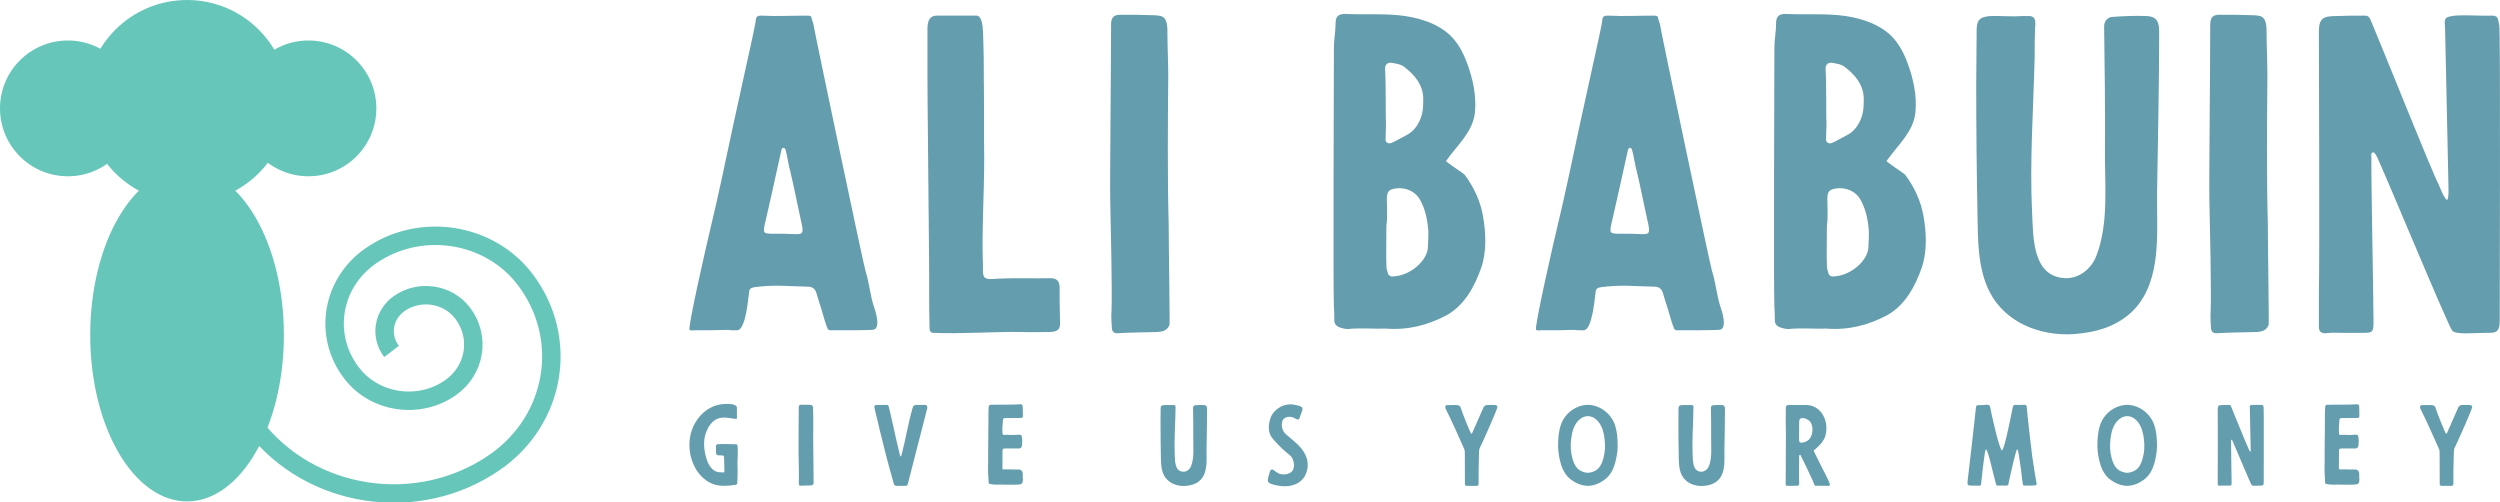
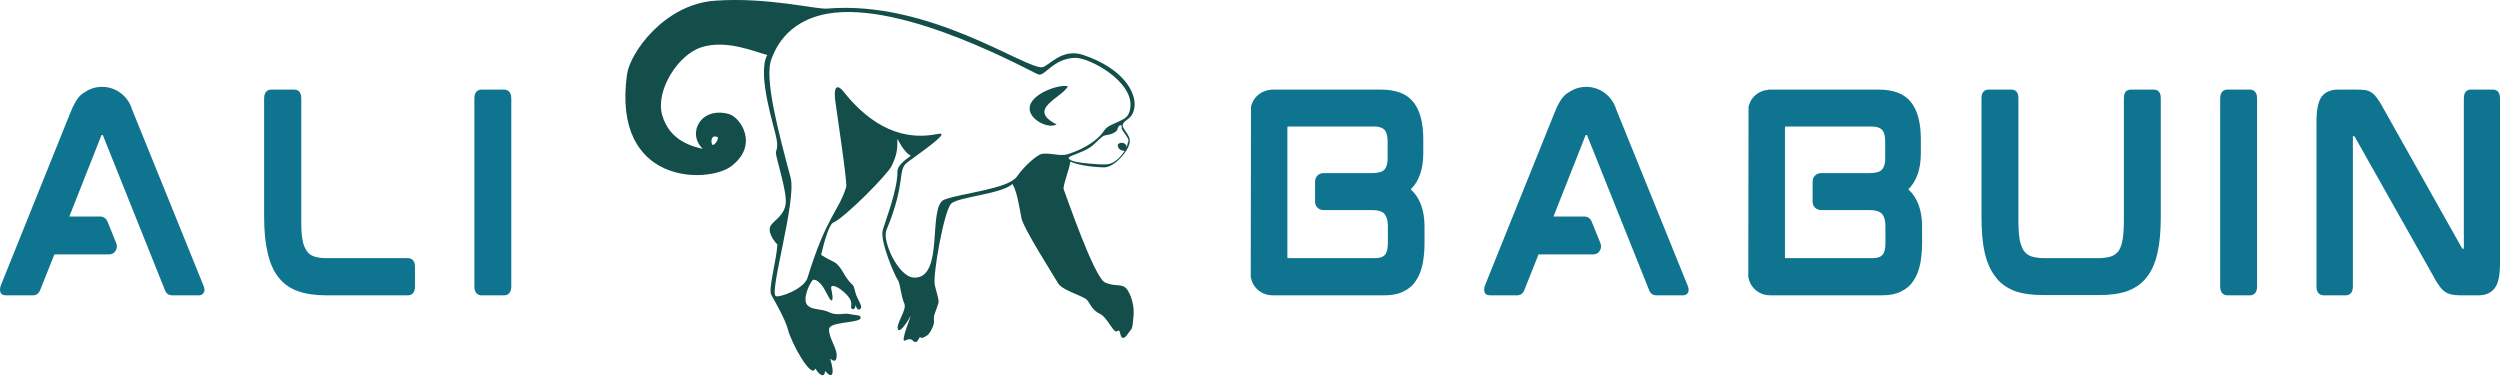
- <svg xmlns="http://www.w3.org/2000/svg" width="302.6" height="60.689" viewBox="0 0 359 72">
-   <defs>
+ <svg xmlns="http://www.w3.org/2000/svg" width="431.747" height="64.8" viewBox="0 0 431.747 64.8" class="css-1j8o68f">
+   <defs id="SvgjsDefs2394">
	</defs>
-   <g featurekey="symbolFeature-0" transform="matrix(3.530969,0,0,3.530969,-146.8212,-127.4574)" fill="#66c6ba">
-     <ellipse cx="49.188" cy="49.722" rx="3.938" ry="6.766">
- 		</ellipse>
-     <circle cx="49.188" cy="40.222" r="4.125">
- 		</circle>
-     <circle cx="44.342" cy="40.505" r="2.761">
- 		</circle>
-     <path fill="none" stroke="#66c6ba" stroke-width="0.75" stroke-miterlimit="10" d="M51.916,53.419  c2.285,2.979,6.668,3.638,9.791,1.475c2.499-1.731,3.043-5.067,1.217-7.449c-1.459-1.906-4.266-2.328-6.264-0.943  c-1.6,1.109-1.949,3.243-0.779,4.768c0.934,1.219,2.729,1.489,4.008,0.603c1.024-0.708,1.248-2.074,0.5-3.05  c-0.598-0.781-1.746-0.955-2.565-0.386c-0.655,0.453-0.798,1.327-0.319,1.952">
- 		</path>
-     <circle cx="54.125" cy="40.505" r="2.761">
- 		</circle>
-   </g>
-   <g featurekey="nameFeature-0" transform="matrix(1.520425,0,0,1.520425,95.92981,-12.96098)" fill="#649dad">
-     <path d="M5.68 39.68 c0.12 0.04 0.48 0.04 0.84 0.04 c0.8 0 1.04 -2.88 1.12 -3.48 c0.04 -0.48 0.16 -0.52 0.56 -0.6 c2 -0.24 3 -0.08 5 -0.04 c0.44 0 0.68 0.2 0.8 0.56 l0.28 0.92 c0.24 0.68 0.44 1.52 0.68 2.2 c0.16 0.48 0.2 0.44 0.68 0.44 c0.64 0 2.96 0 3.64 -0.04 c0.92 0 0.28 -1.88 0.16 -2.2 c-0.36 -1.12 -0.44 -2.28 -0.8 -3.4 c-0.16 -0.48 -4.72 -22.12 -4.92 -23.32 c-0.28 -0.72 -0.04 -0.76 -0.68 -0.76 c-1.36 0 -2.8 0.08 -4.2 0 c-0.56 0 -0.52 0.16 -0.6 0.76 c-0.08 0.56 -1.52 6.92 -2.08 9.56 c-0.72 3.32 -1.36 6.52 -2.16 9.8 c-0.28 1.16 -2.2 9.52 -1.96 9.56 c0.12 0.08 0.32 0.04 0.48 0.04 c1 0 1.92 0 3.16 -0.04 z M10.92 30.6 l-0.84 0 c-1.12 0 -1.16 0 -0.88 -1.16 c0.2 -0.88 1.28 -5.64 1.52 -6.8 c0.04 -0.08 0.12 -0.16 0.16 -0.16 c0.08 0 0.16 0.08 0.2 0.12 c0.16 0.48 0.32 1.68 0.48 2.16 c0.36 1.52 0.6 2.8 0.96 4.44 c0.36 1.44 0.2 1.44 -0.52 1.44 c-0.36 0 -0.72 -0.04 -1.08 -0.04 z M24.502 13.92 c-0.04 2.48 0.2 20.6 0.16 21.92 c0 1.24 0 2.48 0.04 3.72 c0 0.2 0.12 0.4 0.32 0.4 c2.8 0.12 5.56 -0.12 8.36 -0.08 c0.92 0.04 1.84 0 2.72 0 c0.88 -0.04 0.96 -0.4 0.92 -1.12 c-0.04 -1.12 -0.04 -2.12 -0.04 -3.2 c-0.04 -0.56 -0.36 -0.76 -0.84 -0.76 c-1.64 0.04 -3.28 -0.04 -4.92 0.04 c-0.28 0.04 -0.56 0.04 -0.84 0.04 c-0.48 -0.04 -0.6 -0.16 -0.64 -0.68 l0 -0.6 c-0.12 -3.32 0.12 -6.76 0.12 -10.08 c-0.04 -2.8 0 -5.32 -0.04 -7.8 c0 -1.08 0 -2.16 -0.04 -3.2 c-0.04 -0.64 0 -1.32 -0.16 -1.96 c-0.08 -0.24 -0.2 -0.56 -0.48 -0.56 l-3.76 0 c-0.64 0 -0.84 0.44 -0.88 1.08 l0 2.84 z M47.284 29.68 c-0.12 -4.56 -0.08 -9.4 -0.04 -13.92 c0 -1.4 -0.08 -2.92 -0.08 -4.32 c0 -1.52 -0.6 -1.44 -1.4 -1.48 c-1.16 -0.04 -1.68 -0.04 -2.84 -0.04 c-0.76 -0.04 -1.08 0.16 -1.08 0.92 c0 3.92 -0.12 15 -0.08 16.6 s0.2 8.88 0.12 10.48 c-0.04 0.56 0 1.12 0.04 1.68 c0.04 0.2 0.16 0.4 0.48 0.4 c1.32 -0.08 2.56 -0.08 3.88 -0.12 c0.48 -0.04 0.88 -0.16 1.08 -0.68 c0.04 -0.28 -0.08 -7.6 -0.08 -9.52 z M62.888 13.08 c0 1.92 -0.08 22.56 0 24.4 c0.04 0.44 0.04 0.88 0.04 1.32 c0 0.32 0.2 0.52 0.48 0.64 c0.24 0.08 0.56 0.16 0.8 0.16 c1.16 -0.12 2.4 0 3.6 -0.04 c2.08 0.16 3.96 -0.32 5.76 -1.28 c1.68 -0.96 2.6 -2.68 3.24 -4.48 c0.52 -1.52 0.44 -3.32 0.16 -4.88 c-0.24 -1.4 -0.88 -2.76 -1.72 -3.88 c-0.12 -0.16 -1.84 -1.24 -1.76 -1.32 c1.04 -1.48 2.52 -2.72 2.72 -4.56 c0.16 -1.6 -0.2 -3.24 -0.76 -4.72 c-0.36 -0.96 -0.84 -1.88 -1.6 -2.6 c-1.28 -1.2 -3.2 -1.72 -4.88 -1.88 c-1.72 -0.16 -3.32 -0.04 -5.04 -0.12 c-0.6 0 -0.88 0.24 -0.88 0.88 c0 0.84 -0.16 1.52 -0.16 2.36 z M67.808 20.36 c-0.04 -0.44 0 -3.96 -0.08 -5.28 c-0.04 -0.48 0.24 -0.72 0.76 -0.6 c0.4 0.08 0.72 0.12 1.04 0.36 c1 0.76 1.76 1.68 1.8 2.96 c0 0.64 0 1.28 -0.24 1.88 c-0.28 0.72 -0.68 1.28 -1.4 1.64 c-0.48 0.24 -0.92 0.52 -1.4 0.72 c-0.24 0.08 -0.48 -0.04 -0.52 -0.28 c0 -0.48 0.04 -1.4 0.04 -1.4 z M71.808 30.96 c0 0.2 -0.04 0.56 -0.04 0.92 c-0.04 1.2 -1.6 2.72 -3.4 2.76 c-0.12 0 -0.32 -0.12 -0.36 -0.24 c-0.08 -0.24 -0.16 -0.52 -0.16 -0.8 c-0.04 -1.24 0 -2.44 0 -3.76 c0.12 -0.84 0.04 -1.72 0.04 -2.6 c0.04 -0.68 0.2 -0.8 0.84 -0.92 c0.96 -0.12 1.84 0.28 2.28 1.04 c0.52 0.92 0.72 1.92 0.8 2.96 l0 0.64 z M85.63 39.68 c0.12 0.04 0.48 0.04 0.84 0.04 c0.8 0 1.04 -2.88 1.12 -3.48 c0.04 -0.48 0.16 -0.52 0.56 -0.6 c2 -0.24 3 -0.08 5 -0.04 c0.44 0 0.68 0.2 0.8 0.56 l0.28 0.92 c0.24 0.68 0.44 1.52 0.68 2.2 c0.16 0.48 0.2 0.44 0.68 0.44 c0.64 0 2.96 0 3.64 -0.04 c0.92 0 0.28 -1.88 0.16 -2.2 c-0.36 -1.12 -0.44 -2.28 -0.8 -3.4 c-0.16 -0.48 -4.72 -22.12 -4.92 -23.32 c-0.28 -0.72 -0.04 -0.76 -0.68 -0.76 c-1.36 0 -2.8 0.08 -4.2 0 c-0.56 0 -0.52 0.16 -0.6 0.76 c-0.08 0.56 -1.52 6.92 -2.08 9.56 c-0.72 3.32 -1.36 6.52 -2.16 9.8 c-0.28 1.16 -2.2 9.52 -1.96 9.56 c0.12 0.08 0.32 0.04 0.48 0.04 c1 0 1.92 0 3.16 -0.04 z M90.87 30.6 l-0.84 0 c-1.12 0 -1.16 0 -0.88 -1.16 c0.2 -0.88 1.28 -5.64 1.52 -6.8 c0.04 -0.08 0.12 -0.16 0.16 -0.16 c0.08 0 0.16 0.08 0.2 0.12 c0.16 0.48 0.32 1.68 0.48 2.16 c0.36 1.52 0.6 2.8 0.96 4.44 c0.36 1.44 0.2 1.44 -0.52 1.44 c-0.36 0 -0.72 -0.04 -1.08 -0.04 z M104.492 13.08 c0 1.92 -0.08 22.56 0 24.4 c0.04 0.44 0.04 0.88 0.04 1.32 c0 0.32 0.2 0.52 0.48 0.64 c0.24 0.08 0.56 0.16 0.8 0.16 c1.16 -0.12 2.4 0 3.6 -0.04 c2.08 0.16 3.96 -0.32 5.76 -1.28 c1.68 -0.96 2.6 -2.68 3.24 -4.48 c0.52 -1.52 0.44 -3.32 0.16 -4.88 c-0.24 -1.4 -0.88 -2.76 -1.72 -3.88 c-0.12 -0.16 -1.84 -1.24 -1.76 -1.32 c1.04 -1.48 2.52 -2.72 2.72 -4.56 c0.16 -1.6 -0.2 -3.24 -0.76 -4.72 c-0.36 -0.96 -0.84 -1.88 -1.6 -2.6 c-1.28 -1.2 -3.2 -1.72 -4.88 -1.88 c-1.72 -0.16 -3.32 -0.04 -5.04 -0.12 c-0.6 0 -0.88 0.24 -0.88 0.88 c0 0.84 -0.16 1.52 -0.16 2.36 z M109.412 20.36 c-0.04 -0.44 0 -3.96 -0.08 -5.28 c-0.04 -0.48 0.24 -0.72 0.76 -0.6 c0.4 0.08 0.72 0.12 1.04 0.36 c1 0.76 1.76 1.68 1.8 2.96 c0 0.64 0 1.28 -0.24 1.88 c-0.28 0.72 -0.68 1.28 -1.4 1.64 c-0.48 0.24 -0.92 0.52 -1.4 0.72 c-0.24 0.08 -0.48 -0.04 -0.52 -0.28 c0 -0.48 0.04 -1.4 0.04 -1.4 z M113.412 30.96 c0 0.2 -0.04 0.56 -0.04 0.92 c-0.04 1.2 -1.6 2.72 -3.4 2.76 c-0.12 0 -0.32 -0.12 -0.36 -0.24 c-0.08 -0.24 -0.16 -0.52 -0.16 -0.8 c-0.04 -1.24 0 -2.44 0 -3.76 c0.12 -0.84 0.04 -1.72 0.04 -2.6 c0.04 -0.68 0.2 -0.8 0.84 -0.92 c0.96 -0.12 1.84 0.28 2.28 1.04 c0.52 0.92 0.72 1.92 0.8 2.96 l0 0.64 z M123.554 16.56 c0 4.04 0.04 8.12 0.12 12.12 c0.04 2.44 0 5.2 1.16 7.44 c1.48 2.88 4.76 4.16 7.92 3.96 c2.16 -0.16 4.16 -0.72 5.72 -2.32 c2.64 -2.84 2.12 -7.28 2.16 -10.92 c0.08 -5.24 0.2 -10.12 0.2 -15.4 c0 -0.88 -0.28 -1.36 -1.16 -1.4 c-1.08 -0.04 -2.16 0 -3.24 0.08 c-0.44 0 -0.8 0.4 -0.8 0.88 c0.04 3.84 0.12 7.72 0.08 11.6 c-0.04 3.32 0.4 7 -0.84 10.16 c-0.48 1.16 -1.56 2.04 -2.84 2.04 c-3.2 -0.08 -3.08 -3.88 -3.2 -6.12 c-0.24 -4.88 0.12 -9.88 0.24 -14.76 c0 -0.92 0 -1.84 0.04 -2.76 c0.04 -0.48 0.12 -1.08 -0.52 -1.12 l-0.72 0 c-1 0.08 -2 -0.04 -3 0 c-0.96 0.08 -1.28 0.36 -1.28 1.32 c0 1.72 -0.04 3.48 -0.04 5.2 z M151.096 29.68 c-0.12 -4.56 -0.08 -9.4 -0.04 -13.92 c0 -1.4 -0.08 -2.92 -0.08 -4.32 c0 -1.52 -0.6 -1.44 -1.4 -1.48 c-1.16 -0.04 -1.68 -0.04 -2.84 -0.04 c-0.76 -0.04 -1.08 0.16 -1.08 0.92 c0 3.92 -0.12 15 -0.08 16.6 s0.2 8.88 0.12 10.48 c-0.04 0.56 0 1.12 0.04 1.68 c0.04 0.2 0.16 0.4 0.48 0.4 c1.32 -0.08 2.56 -0.08 3.88 -0.12 c0.48 -0.04 0.88 -0.16 1.08 -0.68 c0.04 -0.28 -0.08 -7.6 -0.08 -9.52 z M172.958 10.92 c0.12 0.56 0.04 27.2 0.04 27.88 c0 1.2 -0.44 1.16 -1.24 1.16 c-1.2 0 -2.88 0.2 -3.24 -0.2 c-0.32 -0.28 -6.24 -14.56 -7.08 -16.36 c-0.08 -0.16 -0.28 -0.56 -0.44 -0.48 c-0.2 0.08 -0.12 0.36 -0.12 0.52 c-0.04 1.4 0.2 13.48 0.2 15.4 c0 0.96 -0.04 1.12 -0.84 1.12 l-2 0 c-0.52 0 -1.16 -0.04 -1.68 0.04 c-0.4 0 -0.6 -0.12 -0.64 -0.52 l0 -3.16 c0.08 -3.36 0 -23.28 0 -24.76 c0 -1.28 0.36 -1.52 1.64 -1.52 c0.88 -0.04 1.76 -0.04 2.64 -0.04 c0.28 0 0.44 0.04 0.6 0.4 c1.08 2.52 5.68 14.08 6.4 15.48 c0.12 0.28 0.56 1.4 0.8 1.52 l0.04 0 c0.16 -0.16 0.12 -0.96 0.12 -1.2 c0 -0.6 -0.32 -14.64 -0.32 -14.92 c0 -0.4 -0.12 -0.76 0.08 -1.04 c0.12 -0.16 0.64 -0.2 0.84 -0.24 c1.12 -0.08 2.44 0.04 3.56 0 c0.56 0 0.52 0.4 0.64 0.92 z">
+   <g id="SvgjsG2395" featurekey="nameLeftFeature-0" transform="matrix(1.076555,0,0,1.076555,-3.486286,7.894738)" fill="#0e7490">
+     <path d="M24.64 10.76 l11.24 27.72 c0.16 0.36 0.2 0.72 0.12 0.96 c-0.08 0.2 -0.24 0.6 -0.88 0.6 l-4.28 0 c-0.56 0 -0.96 -0.32 -1.16 -0.88 l-9.92 -24.76 l-0.04 -0.08 l-0.16 0 s-0.04 0.04 -0.08 0.12 l-5.12 12.96 l4.96 0 c0.52 0 0.96 0.32 1.16 0.8 l1.44 3.56 c0.12 0.4 0.08 0.84 -0.16 1.16 c-0.2 0.36 -0.6 0.56 -1.04 0.56 l-8.76 0 l-2.28 5.72 c-0.2 0.52 -0.6 0.84 -1.12 0.84 l-4.4 0 c-0.64 0 -0.84 -0.36 -0.88 -0.6 c-0.08 -0.24 -0.04 -0.6 0.08 -0.96 l11.16 -27.72 c0.56 -1.44 1.16 -2.4 1.76 -2.92 c0.16 -0.12 0.36 -0.28 0.6 -0.4 c0.8 -0.56 1.76 -0.84 2.76 -0.84 c2.2 0 4.12 1.48 4.76 3.56 z M68.689 34.08 c0.36 0 1.12 0.16 1.12 1.4 l0 3.16 c0 1.24 -0.76 1.4 -1.12 1.4 l-13.2 0 c-1.76 0 -3.28 -0.24 -4.48 -0.68 c-1.28 -0.44 -2.32 -1.2 -3.12 -2.24 c-0.8 -1 -1.36 -2.32 -1.72 -3.92 c-0.36 -1.56 -0.56 -3.48 -0.56 -5.72 l0 -19.04 c0 -1.28 0.8 -1.4 1.16 -1.4 l3.68 0 c0.32 0 1.12 0.12 1.12 1.4 l0 19.72 c0 1.2 0.04 2.2 0.2 3 c0.12 0.72 0.36 1.32 0.68 1.76 c0.28 0.44 0.68 0.72 1.16 0.88 c0.56 0.2 1.24 0.28 2.08 0.28 l13 0 z M84.138 7.04 c0.32 0 1.12 0.16 1.12 1.4 l0 30.2 c0 1.24 -0.8 1.4 -1.12 1.4 l-3.68 0 c-0.32 0 -1.12 -0.16 -1.12 -1.4 l0 -30.2 c0 -1.24 0.8 -1.4 1.12 -1.4 l3.68 0 z">
		</path>
  </g>
-   <g featurekey="sloganFeature-0" transform="matrix(0.7735677,0,0,0.7735677,98.22643,54.27998)" fill="#649dad">
-     <path d="M9.94 16.64 c0.02 0.96 0 1.94 -0.06 2.9 c0 0.08 -0.06 0.16 -0.12 0.2 c-0.08 0.06 -0.18 0.1 -0.28 0.1 c-1.24 0.2 -2.74 0.3 -3.94 -0.1 c-2.7 -0.92 -4.54 -3.94 -4.54 -7.4 c0 -3.74 2.68 -7.38 6.58 -7.52 c0.52 -0.02 2.3 -0.1 2.24 0.78 c-0.04 0.64 0.02 1.16 0 1.82 c0 0.12 -0.08 0.2 -0.2 0.18 c-1.14 -0.14 -2.44 -0.5 -3.54 0.02 c-0.92 0.44 -1.56 1.38 -1.92 2.3 c-0.64 1.52 -0.5 3.28 -0.06 4.84 c0.34 1.24 1.08 2.7 2.56 2.74 c0.08 0.02 0.84 0.06 0.84 -0.02 l-0.06 -2.56 c-0.02 -0.12 -0.02 -0.24 -0.04 -0.36 s-0.1 -0.16 -0.22 -0.18 c-0.32 0 -0.32 -0.02 -0.64 -0.02 c-0.74 0 -0.58 -0.5 -0.6 -0.66 c-0.02 -0.3 0 -0.58 -0.02 -0.88 c-0.02 -0.28 0.06 -0.5 0.34 -0.54 l0.24 0 c1.04 -0.06 2.1 0.02 3.2 0.02 c0.16 0 0.24 0.2 0.24 0.38 c0.02 0.2 0.02 0.34 0.02 0.54 c0.06 0.98 -0.06 1.98 -0.04 2.96 c0.02 0.16 0.02 0.3 0.02 0.46 z M24.015 14.84 c-0.06 -2.28 -0.04 -4.7 -0.02 -6.96 c0 -0.7 -0.04 -1.46 -0.04 -2.16 c0 -0.76 -0.3 -0.72 -0.7 -0.74 c-0.58 -0.02 -0.84 -0.02 -1.42 -0.02 c-0.38 -0.02 -0.54 0.08 -0.54 0.46 c0 1.96 -0.06 7.5 -0.04 8.3 s0.1 4.44 0.06 5.24 c-0.02 0.28 0 0.56 0.02 0.84 c0.02 0.1 0.08 0.2 0.24 0.2 c0.66 -0.04 1.28 -0.04 1.94 -0.06 c0.24 -0.02 0.44 -0.08 0.54 -0.34 c0.02 -0.14 -0.04 -3.8 -0.04 -4.76 z M39.71 20.02 c0.3 0 1.4 0.02 1.62 -0.02 c0.14 -0.04 0.22 -0.4 0.26 -0.52 c0.12 -0.38 0.2 -0.78 0.3 -1.16 c0.22 -1 2.44 -9.4 3.22 -12.54 c0.04 -0.14 0.08 -0.3 0.04 -0.44 c-0.06 -0.3 -0.24 -0.34 -0.48 -0.34 c-0.46 0.02 -0.92 0 -1.38 0 c-0.52 0 -0.72 0.06 -0.88 0.64 c-0.78 2.68 -1.3 5.88 -2.02 8.6 l-0.12 0.32 c0 0.02 -0.08 0 -0.08 0 c-0.04 -0.1 -0.1 -0.18 -0.12 -0.28 c-0.72 -2.86 -1.9 -8.52 -2.1 -9.06 c-0.12 -0.32 -0.42 -0.22 -0.7 -0.22 c-0.56 0 -1.08 0.02 -1.62 0.02 c-0.2 0.02 -0.34 0.1 -0.32 0.3 c0 0.16 0.22 1.04 0.26 1.28 l0.22 0.84 c0.14 0.64 0.34 1.44 0.48 2.06 c0.76 3.18 1.58 6.36 2.48 9.5 c0.08 0.28 0.14 0.76 0.34 0.92 c0.16 0.14 0.42 0.08 0.6 0.1 z M56.465 15.9 l-0.02 0 c0 0.5 -0.02 1.02 0 1.54 c0.02 0.64 0.06 1.28 0.1 1.92 c0 0.22 0.06 0.28 0.26 0.32 c0.42 0.1 0.82 0.12 1.24 0.12 c1.08 -0.04 2.16 0.04 3.24 0 c0.44 -0.02 0.64 0.02 1.08 -0.06 c0.4 -0.08 0.54 -0.3 0.54 -0.9 c-0.04 -0.38 -0.02 -0.54 -0.02 -1 c0 -0.66 -0.46 -0.88 -0.86 -0.86 c-0.28 0.02 -1.62 -0.02 -2.16 -0.02 c-0.9 0.02 -0.76 0.14 -0.76 -0.8 c0 -0.76 0.02 -1.74 0.02 -2.52 c0 -0.42 0.04 -0.56 0.44 -0.56 l2.5 0 c0.4 0.06 0.68 -0.22 0.68 -0.64 s0.04 -0.44 0.04 -0.86 l-0.06 -0.6 c-0.04 -0.34 -0.16 -0.46 -0.5 -0.46 c-0.22 0 -0.44 0.02 -0.66 0.04 c-0.86 0.06 -1.26 -0.06 -2.1 0 c-0.28 0 -0.32 -0.04 -0.34 -0.3 c-0.08 -0.78 0 -1.64 0.08 -2.42 c0.02 -0.32 0.1 -0.38 0.4 -0.4 l2.82 -0.02 c0.38 -0.04 0.5 -0.02 0.48 -0.4 c-0.04 -0.58 0.02 -1.18 -0.04 -1.76 c-0.04 -0.32 -0.14 -0.38 -0.5 -0.38 c-0.6 0.02 -0.74 0.02 -1.34 0.06 c-0.6 0.02 -3 0.02 -3.58 0.02 c-0.84 0 -0.9 -0.06 -0.92 0.96 c-0.04 0.8 -0.02 1.62 -0.02 2.44 c0 1.4 -0.08 6.42 -0.04 7.54 z M88.455 8.28 c0 2.02 0.02 4.06 0.06 6.06 c0.02 1.22 0 2.6 0.58 3.72 c0.74 1.44 2.38 2.08 3.96 1.98 c1.08 -0.08 2.08 -0.36 2.86 -1.16 c1.32 -1.42 1.06 -3.64 1.08 -5.46 c0.04 -2.62 0.1 -5.06 0.1 -7.7 c0 -0.44 -0.14 -0.68 -0.58 -0.7 c-0.54 -0.02 -1.08 0 -1.62 0.04 c-0.22 0 -0.4 0.2 -0.4 0.44 c0.02 1.92 0.06 3.86 0.04 5.8 c-0.02 1.66 0.2 3.5 -0.42 5.08 c-0.24 0.58 -0.78 1.02 -1.42 1.02 c-1.6 -0.04 -1.54 -1.94 -1.6 -3.06 c-0.12 -2.44 0.06 -4.94 0.12 -7.38 c0 -0.46 0 -0.92 0.02 -1.38 c0.02 -0.24 0.06 -0.54 -0.26 -0.56 l-0.36 0 c-0.5 0.04 -1 -0.02 -1.5 0 c-0.48 0.04 -0.64 0.18 -0.64 0.66 c0 0.86 -0.02 1.74 -0.02 2.6 z M112.45 4.9 c-0.38 0.02 -0.76 0.08 -1.14 0.2 c-0.82 0.28 -1.56 0.84 -2.06 1.56 c-0.44 0.66 -0.62 1.44 -0.68 2.22 c-0.04 0.6 0.02 1.22 0.3 1.76 c0.3 0.58 0.82 1.08 1.26 1.56 c0.4 0.42 0.8 0.84 1.24 1.22 c0.4 0.38 0.86 0.68 1.26 1.08 c0.58 0.58 0.8 1.9 0.38 2.62 c-0.5 0.8 -1.68 0.92 -2.46 0.66 c-0.4 -0.14 -0.76 -0.44 -1.1 -0.68 c-0.2 -0.14 -0.44 -0.2 -0.58 0.04 c-0.08 0.12 -0.12 0.26 -0.16 0.38 c-0.14 0.5 -0.32 0.96 -0.34 1.5 c-0.02 0.62 1.16 0.8 1.6 0.9 c1.96 0.46 4.32 0.1 5.34 -1.84 c0.2 -0.4 0.34 -0.82 0.42 -1.26 c0.02 -0.16 0.04 -0.3 0.04 -0.46 c0.08 -1.28 -0.44 -2.36 -1.22 -3.32 c-0.84 -1.04 -1.9 -1.76 -2.88 -2.66 c-0.6 -0.56 -0.82 -1.44 -0.64 -2.24 c0.18 -0.86 1.16 -1.08 1.9 -0.86 c0.22 0.06 0.4 0.16 0.6 0.28 c0.12 0.06 0.24 0.14 0.4 0.14 c0.28 0.02 0.32 -0.2 0.38 -0.42 c0.14 -0.5 0.38 -0.9 0.48 -1.38 c0.1 -0.54 -0.34 -0.64 -0.78 -0.78 c-0.52 -0.14 -1.02 -0.24 -1.56 -0.22 z M144.94 13.88 l0.02 5.84 c0 0.22 0.2 0.3 0.36 0.3 l1.84 0 c0.34 0 0.34 -0.3 0.34 -0.44 c0 -1.88 0 -3.9 0.08 -5.8 c0 -0.32 0.04 -0.62 0.2 -0.92 c0.18 -0.3 2.84 -6.24 3.14 -7.22 c0.04 -0.14 0.12 -0.38 -0.02 -0.5 c-0.24 -0.22 -1.2 -0.12 -1.78 -0.12 c-0.36 0 -0.58 0.14 -0.74 0.5 c-0.68 1.58 -1.38 3.14 -2.08 4.72 c-0.06 0.14 -0.14 0.14 -0.24 0 c-0.22 -0.36 -1.64 -3.88 -1.86 -4.66 c-0.04 -0.1 -0.06 -0.2 -0.12 -0.28 c-0.28 -0.32 -0.74 -0.28 -1.12 -0.28 c-0.5 0 -0.86 0.02 -1.34 0.02 c-0.32 0 -0.34 0.3 -0.28 0.56 c0.02 0.1 0.08 0.2 0.12 0.28 c0.76 1.44 2.9 6.2 3.28 7.1 c0.2 0.42 0.18 0.44 0.2 0.9 z M172.795 8.68 c0.42 1.24 0.52 2.58 0.52 3.9 c0 1.1 -0.2 2.16 -0.48 3.22 c-0.36 1.26 -0.96 2.4 -2.04 3.14 c-0.8 0.58 -1.64 0.96 -2.62 1.06 c-0.14 0 -0.26 0.02 -0.4 0.02 c-0.12 0 -0.24 -0.02 -0.38 -0.02 c-0.98 -0.1 -1.82 -0.48 -2.64 -1.06 c-1.06 -0.74 -1.68 -1.88 -2.02 -3.14 c-0.3 -1.06 -0.48 -2.12 -0.48 -3.22 c0 -1.32 0.1 -2.66 0.52 -3.9 c0.74 -2.14 2.78 -3.66 5 -3.7 c2.22 0.04 4.26 1.56 5.02 3.7 z M170.855 14.04 c0.2 -1.22 0.12 -2.46 -0.12 -3.68 c-0.24 -1.1 -0.72 -2.18 -1.64 -2.84 c-0.16 -0.12 -0.34 -0.22 -0.52 -0.28 c-0.26 -0.12 -0.54 -0.16 -0.8 -0.16 s-0.52 0.04 -0.78 0.16 c-0.2 0.06 -0.36 0.16 -0.52 0.28 c-0.94 0.66 -1.42 1.74 -1.64 2.84 c-0.24 1.22 -0.32 2.46 -0.12 3.68 c0.2 1.1 0.6 2.58 1.64 3.14 c0.44 0.24 0.92 0.4 1.42 0.42 c0.5 -0.02 1 -0.18 1.44 -0.42 c1.04 -0.56 1.44 -2.04 1.64 -3.14 z M184.59 8.28 c0 2.02 0.02 4.06 0.06 6.06 c0.02 1.22 0 2.6 0.58 3.72 c0.74 1.44 2.38 2.08 3.96 1.98 c1.08 -0.08 2.08 -0.36 2.86 -1.16 c1.32 -1.42 1.06 -3.64 1.08 -5.46 c0.04 -2.62 0.1 -5.06 0.1 -7.7 c0 -0.44 -0.14 -0.68 -0.58 -0.7 c-0.54 -0.02 -1.08 0 -1.62 0.04 c-0.22 0 -0.4 0.2 -0.4 0.44 c0.02 1.92 0.06 3.86 0.04 5.8 c-0.02 1.66 0.2 3.5 -0.42 5.08 c-0.24 0.58 -0.78 1.02 -1.42 1.02 c-1.6 -0.04 -1.54 -1.94 -1.6 -3.06 c-0.12 -2.44 0.06 -4.94 0.12 -7.38 c0 -0.46 0 -0.92 0.02 -1.38 c0.02 -0.24 0.06 -0.54 -0.26 -0.56 l-0.36 0 c-0.5 0.04 -1 -0.02 -1.5 0 c-0.48 0.04 -0.64 0.18 -0.64 0.66 c0 0.86 -0.02 1.74 -0.02 2.6 z M206.985 18.5 c0 -0.52 0 -3.8 0.02 -4.06 c0.02 -0.06 0.06 -0.18 0.14 -0.18 s0.12 0.04 0.14 0.1 c0.8 1.56 1.5 3.12 2.22 4.64 c0.1 0.22 0.32 0.86 0.38 0.92 c0.08 0.12 0.22 0.08 0.34 0.08 l2.2 0.02 c0.26 0 0.32 -0.16 0.26 -0.38 c-0.16 -0.6 -1.3 -2.72 -1.56 -3.24 c-0.18 -0.4 -1.38 -2.72 -1.42 -2.9 c-0.04 -0.08 0.26 -0.22 0.3 -0.28 c0.96 -0.86 1.82 -1.74 2 -3.08 c0.2 -1.32 -0.1 -2.76 -0.96 -3.82 c-0.66 -0.78 -1.52 -1.24 -2.54 -1.3 c-0.62 -0.04 -1.22 0.02 -1.84 0 c-0.54 -0.02 -0.92 -0.02 -1.6 -0.02 c-0.32 0 -0.52 0.18 -0.54 0.52 l0 0.24 c-0.04 1.54 0 3.08 0.02 4.6 c0 2.32 -0.04 8.44 -0.04 9.32 c0 0.26 0.04 0.32 0.28 0.32 c0.14 0 0.3 0.02 0.44 0.02 c0.56 0 0.9 -0.02 1.48 -0.02 c0.44 0 0.28 -0.72 0.28 -1.5 z M206.985 10.7 l0.02 -2.02 c0.02 -0.3 -0.08 -0.9 0.2 -1.12 c0.38 -0.28 1.16 0 1.5 0.24 c1 0.68 0.92 2.36 0.38 3.3 c-0.26 0.44 -0.7 0.7 -1.2 0.84 c-0.3 0.08 -0.86 0.18 -0.88 -0.3 c0 -0.32 -0.02 -0.94 -0.02 -0.94 z M241.155 5.02 c-0.2 0 -0.4 0.02 -0.6 0.02 c-0.3 0 -0.66 -0.06 -0.72 0.34 c-0.2 1.7 -0.38 3.58 -0.58 5.28 c-0.34 2.8 -0.66 5.68 -0.98 8.48 c-0.04 0.38 -0.08 0.74 0.34 0.82 c0.64 0.04 1.12 0.04 1.66 0.02 c0.2 0.02 0.42 0.04 0.48 -0.2 c0.04 -0.1 0.04 -0.2 0.04 -0.3 c0.04 -0.46 0.64 -6.22 0.88 -6.22 c0.38 0 1.38 4.68 1.86 6.4 c0.06 0.24 0.18 0.34 0.42 0.32 c0.5 -0.04 0.98 0 1.48 0 s0.4 -0.32 0.5 -0.74 c0.12 -0.46 1.28 -6 1.56 -6 c0.32 0 0.98 6.42 1.04 6.56 c0.12 0.28 0.46 0.16 0.7 0.16 c0.36 0 0.7 0.04 1.16 0 c0.34 -0.04 0.68 0.08 0.7 -0.36 c0 -0.1 -0.04 -0.2 -0.06 -0.3 c-0.08 -0.5 -0.18 -1.1 -0.28 -1.6 c-0.14 -1.04 -0.34 -2.06 -0.48 -3.1 c-0.2 -1.64 -0.4 -3.28 -0.58 -4.92 c-0.14 -1.4 -0.34 -2.98 -0.46 -4.38 c-0.04 -0.46 -0.56 -0.3 -0.88 -0.3 l-1.38 0 c-0.22 0 -0.32 0.42 -0.36 0.64 c-0.12 0.56 -1.5 7.78 -1.96 7.78 s-1.94 -6.6 -2.2 -8.04 c-0.06 -0.32 -0.28 -0.42 -0.58 -0.42 z M272.91 8.68 c0.42 1.24 0.52 2.58 0.52 3.9 c0 1.1 -0.2 2.16 -0.48 3.22 c-0.36 1.26 -0.96 2.4 -2.04 3.14 c-0.8 0.58 -1.64 0.96 -2.62 1.06 c-0.14 0 -0.26 0.02 -0.4 0.02 c-0.12 0 -0.24 -0.02 -0.38 -0.02 c-0.98 -0.1 -1.82 -0.48 -2.64 -1.06 c-1.06 -0.74 -1.68 -1.88 -2.02 -3.14 c-0.3 -1.06 -0.48 -2.12 -0.48 -3.22 c0 -1.32 0.1 -2.66 0.52 -3.9 c0.74 -2.14 2.78 -3.66 5 -3.7 c2.22 0.04 4.26 1.56 5.02 3.7 z M270.97 14.04 c0.2 -1.22 0.12 -2.46 -0.12 -3.68 c-0.24 -1.1 -0.72 -2.18 -1.64 -2.84 c-0.16 -0.12 -0.34 -0.22 -0.52 -0.28 c-0.26 -0.12 -0.54 -0.16 -0.8 -0.16 s-0.52 0.04 -0.78 0.16 c-0.2 0.06 -0.36 0.16 -0.52 0.28 c-0.94 0.66 -1.42 1.74 -1.64 2.84 c-0.24 1.22 -0.32 2.46 -0.12 3.68 c0.2 1.1 0.6 2.58 1.64 3.14 c0.44 0.24 0.92 0.4 1.42 0.42 c0.5 -0.02 1 -0.18 1.44 -0.42 c1.04 -0.56 1.44 -2.04 1.64 -3.14 z M293.225 5.46 c0.06 0.28 0.02 13.6 0.02 13.94 c0 0.6 -0.22 0.58 -0.62 0.58 c-0.6 0 -1.44 0.1 -1.62 -0.1 c-0.16 -0.14 -3.12 -7.28 -3.54 -8.18 c-0.04 -0.08 -0.14 -0.28 -0.22 -0.24 c-0.1 0.04 -0.06 0.18 -0.06 0.26 c-0.02 0.7 0.1 6.74 0.1 7.7 c0 0.48 -0.02 0.56 -0.42 0.56 l-1 0 c-0.26 0 -0.58 -0.02 -0.84 0.02 c-0.2 0 -0.3 -0.06 -0.32 -0.26 l0 -1.58 c0.04 -1.68 0 -11.64 0 -12.38 c0 -0.64 0.18 -0.76 0.82 -0.76 c0.44 -0.02 0.88 -0.02 1.32 -0.02 c0.14 0 0.22 0.02 0.3 0.2 c0.54 1.26 2.84 7.04 3.2 7.74 c0.06 0.14 0.28 0.7 0.4 0.76 l0.02 0 c0.08 -0.08 0.06 -0.48 0.06 -0.6 c0 -0.3 -0.16 -7.32 -0.16 -7.46 c0 -0.2 -0.06 -0.38 0.04 -0.52 c0.06 -0.08 0.32 -0.1 0.42 -0.12 c0.56 -0.04 1.22 0.02 1.78 0 c0.28 0 0.26 0.2 0.32 0.46 z M304.56 15.9 l-0.02 0 c0 0.5 -0.02 1.02 0 1.54 c0.02 0.64 0.06 1.28 0.1 1.92 c0 0.22 0.06 0.28 0.26 0.32 c0.42 0.1 0.82 0.12 1.24 0.12 c1.08 -0.04 2.16 0.04 3.24 0 c0.44 -0.02 0.64 0.02 1.08 -0.06 c0.4 -0.08 0.54 -0.3 0.54 -0.9 c-0.04 -0.38 -0.02 -0.54 -0.02 -1 c0 -0.66 -0.46 -0.88 -0.86 -0.86 c-0.28 0.02 -1.62 -0.02 -2.16 -0.02 c-0.9 0.02 -0.76 0.14 -0.76 -0.8 c0 -0.76 0.02 -1.74 0.02 -2.52 c0 -0.42 0.04 -0.56 0.44 -0.56 l2.5 0 c0.4 0.06 0.68 -0.22 0.68 -0.64 s0.04 -0.44 0.04 -0.86 l-0.06 -0.6 c-0.04 -0.34 -0.16 -0.46 -0.5 -0.46 c-0.22 0 -0.44 0.02 -0.66 0.04 c-0.86 0.06 -1.26 -0.06 -2.1 0 c-0.28 0 -0.32 -0.04 -0.34 -0.3 c-0.08 -0.78 0 -1.64 0.08 -2.42 c0.02 -0.32 0.1 -0.38 0.4 -0.4 l2.82 -0.02 c0.38 -0.04 0.5 -0.02 0.48 -0.4 c-0.04 -0.58 0.02 -1.18 -0.04 -1.76 c-0.04 -0.32 -0.14 -0.38 -0.5 -0.38 c-0.6 0.02 -0.74 0.02 -1.34 0.06 c-0.6 0.02 -3 0.02 -3.58 0.02 c-0.84 0 -0.9 -0.06 -0.92 0.96 c-0.04 0.8 -0.02 1.62 -0.02 2.44 c0 1.4 -0.08 6.42 -0.04 7.54 z M325.895 13.88 l0.02 5.84 c0 0.22 0.2 0.3 0.36 0.3 l1.84 0 c0.34 0 0.34 -0.3 0.34 -0.44 c0 -1.88 0 -3.9 0.08 -5.8 c0 -0.32 0.04 -0.62 0.2 -0.92 c0.18 -0.3 2.84 -6.24 3.14 -7.22 c0.04 -0.14 0.12 -0.38 -0.02 -0.5 c-0.24 -0.22 -1.2 -0.12 -1.78 -0.12 c-0.36 0 -0.58 0.14 -0.74 0.5 c-0.68 1.58 -1.38 3.14 -2.08 4.72 c-0.06 0.14 -0.14 0.14 -0.24 0 c-0.22 -0.36 -1.64 -3.88 -1.86 -4.66 c-0.04 -0.1 -0.06 -0.2 -0.12 -0.28 c-0.28 -0.32 -0.74 -0.28 -1.12 -0.28 c-0.5 0 -0.86 0.02 -1.34 0.02 c-0.32 0 -0.34 0.3 -0.28 0.56 c0.02 0.1 0.08 0.2 0.12 0.28 c0.76 1.44 2.9 6.2 3.28 7.1 c0.2 0.42 0.18 0.44 0.2 0.9 z">
+   <g id="SvgjsG2396" featurekey="inlineSymbolFeature-0" transform="matrix(0.9061627,0,0,0.9061627,106.6684,-12.90797)" fill="#4c1d95">
+     <g>
+       <path fill="none" d="M18.229,41.867c0.58-0.289,1.142-1.4,0.747-1.541C17.482,39.794,17.803,42.079,18.229,41.867z">
+ 			</path>
+       <path fill="#134e4a" d="M98.52,34.364c0.174-2.323-1.835-6.938-9.784-9.646c-4.125-1.405-6.629,2.236-7.854,2.342   c-3.307,0.291-21.566-12.817-40.926-11.18c-2.199,0.186-11.382-2.226-21.464-1.498C8.947,15.072,2.356,24.25,1.78,28.438   c-2.908,21.144,15.458,20.8,19.844,17.502c5.396-4.061,1.762-9.361-0.41-9.962c-5.392-1.493-8.087,3.69-4.977,6.636   c-1.792-0.413-6.383-1.426-7.773-6.527c-1.241-4.548,2.949-11.34,7.441-12.816c4.823-1.585,10.322,0.892,12.609,1.446   c-2.067,3.721,1.516,14.194,1.792,16.124c0.275,1.93-0.138,1.791-0.138,2.618s2.136,7.373,1.86,9.579   c-0.276,2.204-1.961,3-2.788,4.103s0.445,2.994,1.204,3.683c-0.138,2.825-1.761,8.512-1.178,9.581   c0.764,1.401,2.682,4.687,3.175,6.61c0.689,2.688,4.548,9.648,5.237,7.443c0.827,1.446,1.792,1.791,1.86,0.481   c1.309,1.585,1.93,0.815,0.964-2.342c0.689,0.551,1.241,0.688,1.241-0.69c0-1.356-1.588-3.479-1.447-4.96   c0.138-1.448,5.788-1.103,5.995-2.067c0.147-0.686-0.827-0.486-2.143-0.794c-0.967-0.227-2.405,0.381-3.783-0.31   c-1.603-0.801-3.239-0.344-4.204-1.377c-0.926-0.992,0.139-3.721,1.034-4.823c0.744-0.095,1.183,0.443,1.653,0.964   c0.689,0.765,1.561,3.061,1.929,2.963c0.318-0.084,0.159-1.146-0.068-2.215c-0.218-1.025,1.122-0.495,2.273,0.493   c1.447,1.239,1.654,1.997,1.517,2.824c-0.139,0.827,0.826,0.689,0.826-0.068c0-0.759,0.078,0.95,0.768,0.674   c0.688-0.275,0.128-1.087-0.423-2.258c-0.589-1.254-0.471-2.033-0.896-2.413c-1.309-1.171-1.791-2.617-2.618-3.582   c-0.827-0.966-1.17-0.758-3.376-2.137c0.561-2.538,1.554-5.826,2.273-6.132c2.274-0.966,10.386-9.206,11.146-10.786   c1.036-2.159,1.119-3.133,1.119-5.2c1.172,2.205,1.792,2.756,2.55,3.238c-1.378,0.964-2.57,1.993-2.55,2.963   c0.069,3.326-2.167,9.085-2.787,11.152c-0.621,2.067,2.319,8.87,2.926,9.657c0.343,0.444,0.551,2.983,1.171,4.361   c0.576,1.283-1.76,3.979-1.171,5.009c0.275,0.483,1.378-0.826,2.205-2.343c0.826-1.515-2.022,4.948-0.896,4.41   c1.585-0.758,1.397,0.352,1.998,0.276c0.388-0.049,0.344-0.174,0.841-0.943c0.299,0.323,0.748,0.115,1.462-0.377   c0.324-0.225,1.36-1.832,1.222-2.796c-0.137-0.965,0.242-1.385,0.821-3.216c0.206-0.65-0.258-1.738-0.671-3.529   c-0.414-1.791,1.7-13.875,3.078-15.46c1.144-1.315,9.646-1.86,11.714-3.79c0.895,1.377,1.309,4.41,1.722,6.476   c0.414,2.068,6.271,11.162,6.959,12.403c0.688,1.24,3.845,2.147,5.237,2.963c0.876,0.512,0.896,1.998,2.756,2.894   c1.495,0.72,2.618,3.859,3.308,3.307c0.688-0.551,0.413,0.966,0.964,1.241c0.552,0.274,0.994-0.758,1.654-1.517   c0.357-0.412,0.343-1.333,0.48-2.574c0.138-1.24-0.073-3.176-1.037-4.83c-0.965-1.653-2.319-0.635-4.386-1.6   c-2.068-0.965-7.306-16.266-7.874-17.73c-0.255-0.659,1.244-4.253,1.24-5.306c1.034,0.482,3.445,1.033,6.408,1.103   c1.973,0.046,4.709-3.08,4.938-4.808c0.183-1.39-1.515-2.536-1.339-3.311C96.515,36.92,98.315,37.107,98.52,34.364z M18.977,40.326   c0.395,0.141-0.167,1.252-0.747,1.541C17.803,42.079,17.482,39.794,18.977,40.326z M97.305,41.269   c-0.105,0.127-0.252,1.088-0.299,0.906c-0.282-1.09-1.748-0.745-1.694-0.225c0.121,1.171,1.372,0.969,1.291,1.09   c-0.431,0.649-1.35,1.942-2.784,2.422c-0.86,0.288-3.89-0.032-4.819-0.135c-0.57-0.063-2.784-0.251-3.04-0.938   c-0.159-0.428,2.403-0.921,4.147-2.103c1.01-0.684,2.017-2.045,2.757-2.244c0.165-0.045,2.287-0.232,2.448-1.362   c0.063-0.445,0.888-1.05,0.752,0C96.007,39.11,97.718,40.776,97.305,41.269z M93.816,38.185c-0.941,0.472-1.283,1.236-1.465,1.46   c-0.833,1.024-2.842,2.813-6.551,3.982c-1.48,0.467-3.421-0.318-4.951-0.062c-0.756,0.126-3.122,2.007-4.775,4.349   c-1.654,2.343-10.49,3.125-13.798,4.365c-3.307,1.24,0.12,15.185-5.846,14.874c-2.947-0.153-6.058-7.015-5.215-9.039   c3.882-9.33,1.979-11.476,4.056-12.98c4.517-3.272,8.063-5.835,5.676-5.352c-8.042,1.628-13.911-3.041-17.969-8.161   c-0.685-0.863-1.923-1.667-1.509,1.811c0.184,1.548,2.342,15.615,2.089,16.448c-1.392,4.575-3.755,5.508-7.376,17.31   c-0.667,2.175-5.489,3.864-6.058,3.478c-1.244-0.847,3.998-18.232,2.839-22.58c-2.2-8.251-5.153-19.052-3.621-22.681   c0.491-1.163,2.43-7.077,10.61-8.544c14.602-2.618,39,11.162,40.239,11.575c1.241,0.414,2.82-3.079,7.028-3.169   c2.707-0.058,11.311,4.567,10.473,9.646C97.356,36.96,96.298,36.945,93.816,38.185z">
+ 			</path>
+       <path fill="#134e4a" d="M78.559,34.468c-0.536,2.414,3.494,4.448,5.097,3.487c-5.9-2.951,1.206-5.142,2.146-7.288   C83.923,30.319,79.096,32.054,78.559,34.468z">
+ 			</path>
+     </g>
+   </g>
+   <g id="SvgjsG2397" featurekey="nameRightFeature-0" transform="matrix(1.076555,0,0,1.076555,187.0525,7.894738)" fill="#0e7490">
+     <path d="M54.569 17.24 c0 2.48 -0.64 4.44 -2 5.8 c1.44 1.32 2.2 3.32 2.2 5.96 l0 2.68 c0 1.24 -0.12 2.4 -0.32 3.4 c-0.24 1.04 -0.56 1.92 -1.08 2.64 c-0.48 0.76 -1.16 1.32 -2 1.72 c-0.8 0.4 -1.8 0.6 -3 0.6 l-18 0 c-1.24 0 -2.4 -0.64 -3.04 -1.72 c-0.2 -0.36 -0.36 -0.8 -0.44 -1.24 l0.04 -27.32 c0.08 -0.32 0.24 -0.68 0.4 -1 c0.6 -0.96 1.6 -1.6 2.76 -1.68 l0 -0.04 l17.68 0 c2.44 0 4.2 0.68 5.24 2.04 c1.04 1.32 1.56 3.32 1.56 5.92 l0 2.24 z M32.769 33.88 c0 0.16 0.04 0.2 0.04 0.2 l13.92 0 c0.8 0 1.36 -0.16 1.68 -0.52 s0.48 -1 0.48 -1.92 l0 -2.72 c0 -0.88 -0.2 -1.52 -0.52 -1.92 c-0.36 -0.4 -1.04 -0.64 -2.08 -0.64 l-7.76 0 c-0.72 0 -1.32 -0.56 -1.32 -1.32 l0 -3.28 c0 -0.72 0.6 -1.32 1.32 -1.32 l7.76 0 c1.04 0 1.72 -0.2 2.04 -0.56 c0.36 -0.4 0.52 -1 0.52 -1.76 l0 -2.76 c0 -0.84 -0.16 -1.48 -0.48 -1.84 s-0.88 -0.56 -1.64 -0.56 l-13.88 0 c-0.04 0 -0.08 0.08 -0.08 0.24 l0 20.68 z M85.738 10.76 l11.24 27.72 c0.16 0.36 0.2 0.72 0.12 0.96 c-0.08 0.2 -0.24 0.6 -0.88 0.6 l-4.28 0 c-0.56 0 -0.96 -0.32 -1.16 -0.88 l-9.92 -24.76 l-0.04 -0.08 l-0.16 0 s-0.04 0.04 -0.08 0.12 l-5.12 12.96 l4.96 0 c0.52 0 0.96 0.32 1.16 0.8 l1.44 3.56 c0.12 0.4 0.08 0.84 -0.16 1.16 c-0.2 0.36 -0.6 0.56 -1.04 0.56 l-8.76 0 l-2.28 5.72 c-0.2 0.52 -0.6 0.84 -1.12 0.84 l-4.4 0 c-0.64 0 -0.84 -0.36 -0.88 -0.6 c-0.08 -0.24 -0.04 -0.6 0.08 -0.96 l11.16 -27.72 c0.56 -1.44 1.16 -2.4 1.76 -2.92 c0.16 -0.12 0.36 -0.28 0.6 -0.4 c0.8 -0.56 1.76 -0.84 2.76 -0.84 c2.2 0 4.12 1.48 4.76 3.56 z M134.387 17.24 c0 2.48 -0.64 4.44 -2 5.8 c1.44 1.32 2.2 3.32 2.2 5.96 l0 2.68 c0 1.24 -0.12 2.4 -0.32 3.4 c-0.24 1.04 -0.56 1.92 -1.08 2.64 c-0.48 0.76 -1.16 1.32 -2 1.72 c-0.8 0.4 -1.8 0.6 -3 0.6 l-18 0 c-1.24 0 -2.4 -0.64 -3.04 -1.72 c-0.2 -0.36 -0.36 -0.8 -0.44 -1.24 l0.04 -27.32 c0.08 -0.32 0.24 -0.68 0.4 -1 c0.6 -0.96 1.6 -1.6 2.76 -1.68 l0 -0.04 l17.68 0 c2.44 0 4.2 0.68 5.24 2.04 c1.04 1.32 1.56 3.32 1.56 5.92 l0 2.24 z M112.587 33.88 c0 0.16 0.04 0.2 0.04 0.2 l13.92 0 c0.8 0 1.36 -0.16 1.68 -0.52 s0.48 -1 0.48 -1.92 l0 -2.72 c0 -0.88 -0.2 -1.52 -0.52 -1.92 c-0.36 -0.4 -1.04 -0.64 -2.08 -0.64 l-7.76 0 c-0.72 0 -1.32 -0.56 -1.32 -1.32 l0 -3.28 c0 -0.72 0.6 -1.32 1.32 -1.32 l7.76 0 c1.04 0 1.72 -0.2 2.04 -0.56 c0.36 -0.4 0.52 -1 0.52 -1.76 l0 -2.76 c0 -0.84 -0.16 -1.48 -0.48 -1.84 s-0.88 -0.56 -1.64 -0.56 l-13.88 0 c-0.04 0 -0.08 0.08 -0.08 0.24 l0 20.68 z M171.756 7.04 c0.36 0 1.12 0.12 1.12 1.36 l0 19.08 c0 2.24 -0.16 4.16 -0.52 5.72 c-0.36 1.6 -0.92 2.92 -1.72 3.92 c-0.8 1.04 -1.84 1.76 -3.12 2.24 c-1.24 0.44 -2.76 0.64 -4.52 0.64 l-9 0 c-1.76 0 -3.28 -0.2 -4.52 -0.64 c-1.24 -0.48 -2.32 -1.2 -3.08 -2.24 c-0.8 -1 -1.4 -2.32 -1.76 -3.92 c-0.36 -1.56 -0.52 -3.48 -0.52 -5.72 l0 -19.08 c0 -1.24 0.8 -1.36 1.16 -1.36 l3.64 0 c0.36 0 1.12 0.12 1.12 1.36 l0 19.72 c0 1.2 0.08 2.24 0.2 3 c0.16 0.76 0.4 1.36 0.68 1.8 c0.32 0.4 0.68 0.68 1.2 0.88 c0.52 0.16 1.24 0.28 2.08 0.28 l8.64 0 c0.84 0 1.56 -0.12 2.08 -0.28 c0.52 -0.2 0.88 -0.48 1.2 -0.88 c0.28 -0.44 0.52 -1.04 0.64 -1.8 s0.2 -1.8 0.2 -3 l0 -19.72 c0 -1.24 0.76 -1.36 1.12 -1.36 l3.68 0 z M187.205 7.04 c0.32 0 1.12 0.16 1.12 1.4 l0 30.2 c0 1.24 -0.8 1.4 -1.12 1.4 l-3.68 0 c-0.32 0 -1.12 -0.16 -1.12 -1.4 l0 -30.2 c0 -1.24 0.8 -1.4 1.12 -1.4 l3.68 0 z M226.174 7.04 c0.32 0 1.12 0.12 1.12 1.4 l0 26.44 c0 1.96 -0.28 3.28 -0.84 4 c-0.56 0.76 -1.44 1.16 -2.6 1.16 l-2.92 0 c-0.56 0 -1 -0.04 -1.36 -0.12 c-0.4 -0.08 -0.76 -0.2 -1.08 -0.44 c-0.32 -0.2 -0.6 -0.48 -0.88 -0.88 c-0.28 -0.36 -0.6 -0.84 -0.92 -1.48 l-12.68 -22.48 c-0.08 -0.12 -0.12 -0.12 -0.12 -0.12 l-0.2 0 l0 24.12 c0 1.24 -0.76 1.4 -1.12 1.4 l-3.56 0 c-0.36 0 -1.16 -0.16 -1.16 -1.4 l0 -26.44 c0 -1.96 0.28 -3.28 0.84 -4.04 c0.56 -0.72 1.44 -1.12 2.6 -1.12 l3 0 c0.52 0 1 0.04 1.4 0.08 c0.44 0.08 0.8 0.24 1.12 0.48 c0.28 0.2 0.56 0.52 0.84 0.92 c0.28 0.36 0.56 0.84 0.88 1.44 l12.64 22.48 c0.04 0.12 0.08 0.12 0.12 0.12 l0.2 0 l0 -24.12 c0 -1.28 0.76 -1.4 1.12 -1.4 l3.56 0 z">
		</path>
  </g>
</svg>
